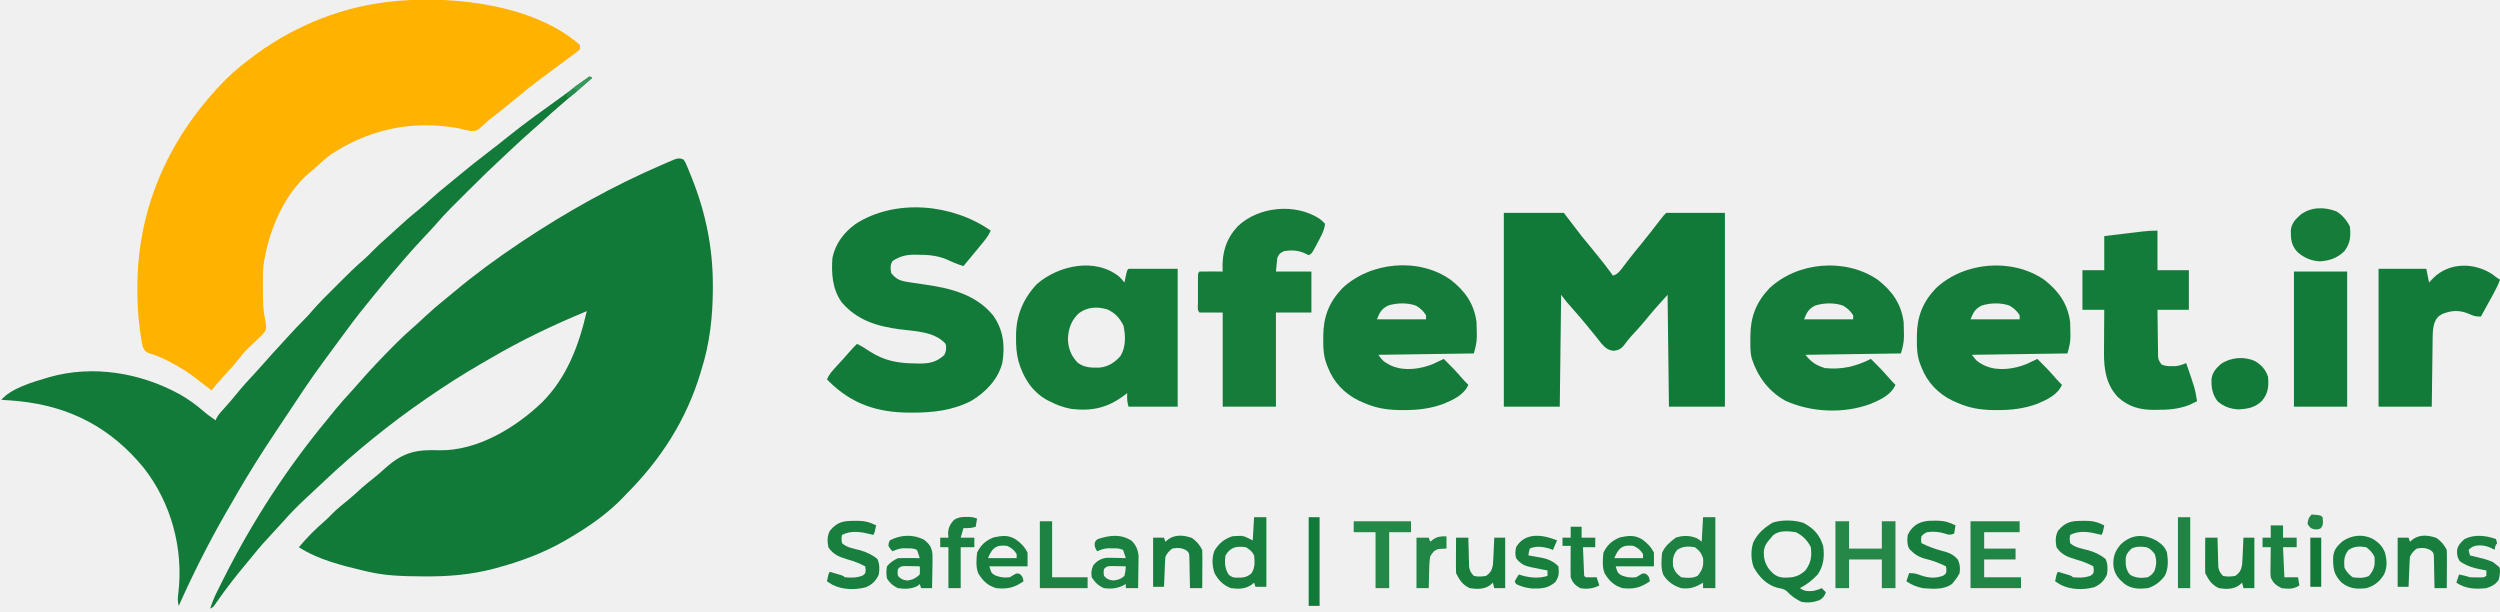
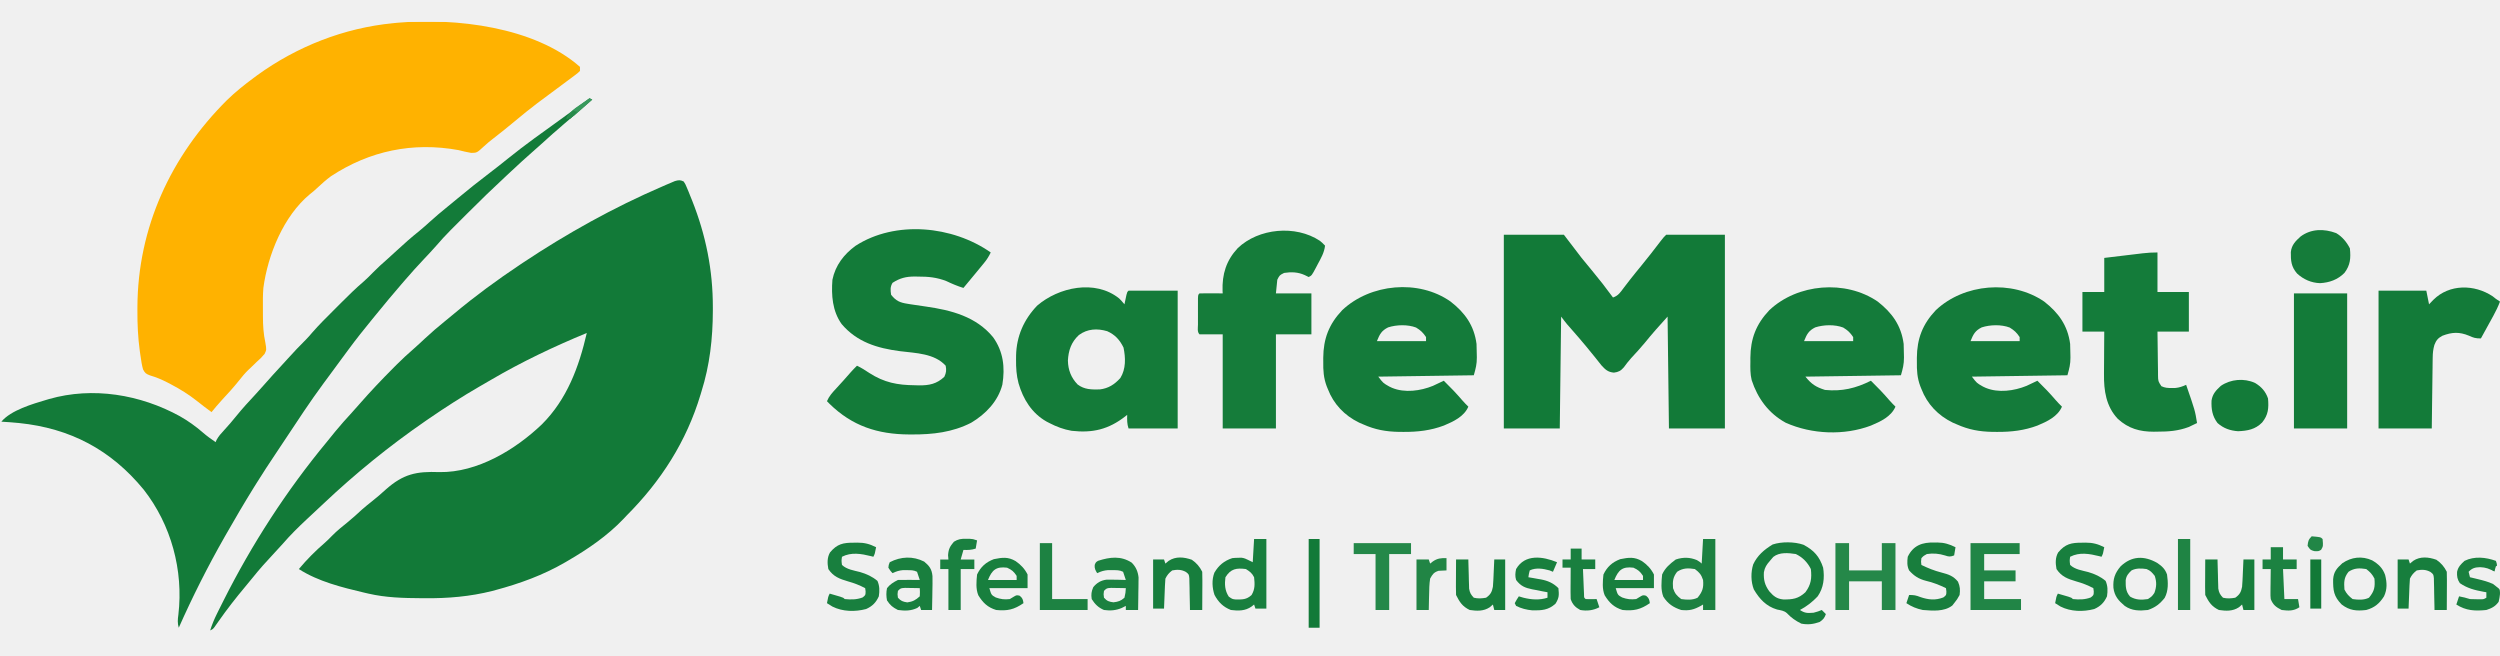
- <svg xmlns="http://www.w3.org/2000/svg" version="1.1" width="1832" height="448" viewBox="0 0 1832 448" preserveAspectRatio="xMinYMid meet">
+ <svg xmlns="http://www.w3.org/2000/svg" version="1.1" width="1832" height="480" viewBox="0 -16 1832 480" preserveAspectRatio="xMinYMid meet">
  <defs>
    <mask id="safemeet-letter-holes" maskUnits="userSpaceOnUse" maskContentUnits="userSpaceOnUse">
      <rect width="1832" height="448" fill="white" />
      <path d="M0 0 C5.732 2.568 9.181 6.335 11.941 11.988 C13.488 19.438 13.783 27.64 9.629 34.301 C5.391 38.999 0.945 41.897 -5.422 42.672 C-11.566 42.797 -16.671 42.84 -21.715 39.035 C-26.508 34.016 -28.649 28.448 -28.809 21.551 C-28.422 14.13 -26.361 7.973 -20.754 2.812 C-14.516 -1.782 -7.349 -2.167 0 0 Z" fill="black" transform="translate(811.3711,226.6992)" />
      <path d="M0 0 C4.991 2.449 8.495 5.991 11 11 C11.766 17.872 11.126 22.424 7 28 C1.811 32.81 -2.408 33.369 -9.277 33.27 C-14.005 32.802 -16.431 30.811 -19.469 27.305 C-22.763 22.784 -23.734 18.895 -23.418 13.324 C-22.776 9.755 -21.386 7.7 -19 5 C-18.196 4.051 -17.391 3.103 -16.562 2.125 C-11.986 -1.513 -5.485 -0.824 0 0 Z" fill="black" transform="translate(1316,390)" />
      <path d="M0 0 C2.824 2.19 4.415 3.83 6 7 C6.509 13.104 6.057 16.108 2 21 C-1.715 22.857 -5.956 22.585 -10 22 C-12.824 19.81 -14.415 18.17 -16 15 C-16.35 9.658 -16.456 6.352 -13 2 C-8.774 -0.817 -4.964 -0.8 0 0 Z" fill="black" transform="translate(1734,401)" />
      <path d="M0 0 C3.346 2.527 4.68 4.039 6 8 C6.538 13.698 5.601 16.551 2 21 C-1.717 22.859 -5.953 22.579 -10 22 C-13.346 19.473 -14.68 17.961 -16 14 C-16.371 8.996 -16.099 6.017 -13 2 C-8.77 -0.82 -4.968 -0.792 0 0 Z" fill="black" transform="translate(1242,401)" />
      <path d="M0 0 C3.011 1.275 3.81 2.317 6 5 C7.476 9.538 7.377 12.964 5.75 17.438 C4 20 4 20 1 22 C-3.855 22.708 -7.802 22.709 -12.062 20.188 C-15.321 16.509 -15.331 12.926 -15.293 8.227 C-14.859 4.932 -13.375 3.235 -11 1 C-7.498 -0.751 -3.822 -0.545 0 0 Z" fill="black" transform="translate(1573,401)" />
      <path d="M0 0 C2.87 1.794 4.491 2.983 6 6 C6.531 10.92 6.751 14.773 4.125 19.062 C0.369 22.487 -2.657 22.332 -7.582 22.289 C-10 22 -10 22 -12.562 20.188 C-15.472 15.76 -15.677 11.143 -15 6 C-11.102 -0.236 -6.99 -0.905 0 0 Z" fill="black" transform="translate(913,401)" />
      <path d="M0 0 C3.337 2.037 5.121 3.696 7.312 6.984 C7.312 7.974 7.312 8.964 7.312 9.984 C-4.567 9.984 -16.448 9.984 -28.688 9.984 C-26.683 4.973 -25.337 2.304 -20.508 -0.102 C-14.306 -2.111 -6.153 -2.325 0 0 Z" fill="black" transform="translate(1472.688,224.0156)" />
      <path d="M0 0 C3.337 2.037 5.121 3.696 7.312 6.984 C7.312 7.974 7.312 8.964 7.312 9.984 C-4.567 9.984 -16.448 9.984 -28.688 9.984 C-26.683 4.973 -25.337 2.304 -20.508 -0.102 C-14.306 -2.111 -6.153 -2.325 0 0 Z" fill="black" transform="translate(1350.688,224.0156)" />
      <path d="M0 0 C3.337 2.037 5.121 3.696 7.312 6.984 C7.312 7.974 7.312 8.964 7.312 9.984 C-4.567 9.984 -16.448 9.984 -28.688 9.984 C-26.683 4.973 -25.337 2.304 -20.508 -0.102 C-14.306 -2.111 -6.153 -2.325 0 0 Z" fill="black" transform="translate(1037.688,224.0156)" />
      <path d="M0 0 C0 5.94 0 11.88 0 18 C-1.65 16.68 -3.3 15.36 -5 14 C-8.648 12.267 -12.395 11.322 -16.312 10.375 C-17.381 10.115 -18.45 9.854 -19.551 9.586 C-20.359 9.393 -21.167 9.199 -22 9 C-22.33 7.68 -22.66 6.36 -23 5 C-20.39 2.277 -18.27 1.736 -14.625 1.625 C-10.475 1.748 -7.57 2.803 -4 5 C-3.876 4.361 -3.752 3.721 -3.625 3.062 C-3.316 2.042 -3.316 2.042 -3 1 C-1 0 -1 0 0 0 Z" fill="black" transform="translate(1832,398)" />
      <path d="M0 0 C3.539 1.651 4.811 2.716 7 6 C7 6.99 7 7.98 7 9 C0.07 9 -6.86 9 -14 9 C-11.071 1.677 -8.035 -1.004 0 0 Z" fill="black" transform="translate(1197,400)" />
      <path d="M0 0 C3.539 1.651 4.811 2.716 7 6 C7 6.99 7 7.98 7 9 C0.07 9 -6.86 9 -14 9 C-11.071 1.677 -8.035 -1.004 0 0 Z" fill="black" transform="translate(738,400)" />
      <path d="M0 0 C1.276 0.023 2.552 0.046 3.867 0.07 C5.789 0.097 5.789 0.097 7.75 0.125 C9.231 0.16 9.231 0.16 10.742 0.195 C10.906 3.047 10.906 3.047 10.742 6.195 C7.728 8.923 5.649 10.068 1.617 10.633 C-1.626 10.139 -3.066 9.64 -5.258 7.195 C-5.633 4.633 -5.633 4.633 -5.258 2.195 C-3.258 0.195 -3.258 0.195 0 0 Z" fill="black" transform="translate(663.2578,414.8047)" />
      <path d="M0 0 C1.276 0.023 2.552 0.046 3.867 0.07 C5.789 0.097 5.789 0.097 7.75 0.125 C9.231 0.16 9.231 0.16 10.742 0.195 C10.555 3.508 10.555 3.508 9.742 7.195 C7.034 9.594 5.257 10.132 1.68 10.57 C-1.63 10.148 -3.032 9.678 -5.258 7.195 C-5.633 4.633 -5.633 4.633 -5.258 2.195 C-3.258 0.195 -3.258 0.195 0 0 Z" fill="black" transform="translate(814.2578,414.8047)" />
    </mask>
  </defs>
  <g mask="url(#safemeet-letter-holes)">
    <path d="M0 0 C1.261 1.936 1.261 1.936 2.332 4.504 C2.735 5.461 3.138 6.418 3.553 7.404 C3.968 8.446 4.384 9.489 4.812 10.562 C5.248 11.631 5.683 12.699 6.131 13.799 C16.248 39.26 21.437 64.964 21.375 92.312 C21.375 93.134 21.375 93.955 21.375 94.801 C21.333 114.939 19.108 134.731 13 154 C12.802 154.661 12.604 155.323 12.4 156.004 C2.083 190.478 -16.691 219.691 -42 245 C-42.686 245.732 -43.372 246.464 -44.078 247.219 C-55.915 259.652 -70.208 269.414 -85 278 C-85.648 278.381 -86.297 278.762 -86.965 279.155 C-102.824 288.368 -120.067 294.644 -137.75 299.375 C-138.586 299.601 -139.422 299.828 -140.284 300.061 C-156.519 304.156 -172.745 305.533 -189.438 305.375 C-190.333 305.37 -191.229 305.365 -192.151 305.36 C-205.287 305.274 -218.152 304.984 -231 302 C-232.005 301.769 -233.009 301.538 -234.044 301.3 C-250.221 297.467 -267.869 293.138 -282 284 C-276.125 276.979 -269.895 270.712 -262.957 264.742 C-261.115 263.102 -259.4 261.399 -257.688 259.625 C-253.993 255.863 -249.932 252.626 -245.828 249.324 C-242.365 246.478 -239.063 243.482 -235.777 240.434 C-233.33 238.29 -230.836 236.268 -228.285 234.25 C-224.849 231.531 -221.566 228.723 -218.344 225.754 C-205.409 214.301 -195.925 212.311 -178.935 212.952 C-151.173 213.409 -123.196 196.432 -103.879 177.934 C-85.497 159.638 -76.682 135.765 -71 111 C-95.175 120.987 -118.687 132.164 -141.26 145.396 C-144.024 147.014 -146.798 148.613 -149.574 150.211 C-162.399 157.637 -174.79 165.604 -187 174 C-188.135 174.779 -188.135 174.779 -189.292 175.574 C-215.727 193.802 -240.691 214.094 -264.026 236.14 C-266.097 238.092 -268.177 240.035 -270.258 241.977 C-270.966 242.638 -271.675 243.3 -272.405 243.981 C-273.755 245.242 -275.107 246.503 -276.458 247.763 C-282.548 253.462 -288.418 259.254 -293.859 265.578 C-296.084 268.096 -298.369 270.546 -300.669 272.995 C-305.843 278.508 -310.849 284.076 -315.574 289.984 C-317.428 292.289 -319.304 294.564 -321.207 296.828 C-328.144 305.104 -334.717 313.526 -340.913 322.375 C-341.675 323.458 -341.675 323.458 -342.453 324.562 C-342.898 325.203 -343.343 325.844 -343.802 326.504 C-345 328 -345 328 -347 329 C-345.653 324.678 -343.991 320.714 -341.98 316.66 C-341.539 315.768 -341.539 315.768 -341.088 314.858 C-340.127 312.923 -339.158 310.992 -338.188 309.062 C-337.853 308.396 -337.519 307.73 -337.175 307.044 C-316.372 265.653 -290.99 226.423 -261.433 190.737 C-259.371 188.238 -257.346 185.71 -255.312 183.188 C-251.471 178.494 -247.433 174.007 -243.328 169.543 C-241.393 167.429 -239.498 165.293 -237.625 163.125 C-229.645 153.984 -221.315 145.219 -212.75 136.625 C-212.006 135.876 -211.262 135.127 -210.495 134.356 C-206.411 130.284 -202.236 126.386 -197.867 122.622 C-195.073 120.194 -192.387 117.656 -189.688 115.125 C-184.945 110.718 -180.1 106.509 -175.047 102.457 C-172.745 100.601 -170.468 98.725 -168.203 96.824 C-152.82 83.945 -136.68 72.142 -120 61 C-118.87 60.245 -118.87 60.245 -117.717 59.474 C-85.483 38.022 -51.318 19.025 -15.75 3.688 C-14.08 2.957 -14.08 2.957 -12.375 2.212 C-10.821 1.556 -10.821 1.556 -9.234 0.887 C-8.319 0.497 -7.403 0.107 -6.46 -0.294 C-3.733 -1.077 -2.543 -1.258 0 0 Z " fill="#127A38" transform="translate(501,117)" />
    <path d="M0 0 C0 0.99 0 1.98 0 3 C-1.674 4.619 -1.674 4.619 -4.031 6.371 C-4.897 7.022 -5.762 7.672 -6.653 8.342 C-8.062 9.379 -8.062 9.379 -9.5 10.438 C-10.457 11.155 -11.415 11.872 -12.401 12.611 C-15.261 14.75 -18.129 16.877 -21 19 C-23.752 21.038 -26.503 23.079 -29.25 25.125 C-29.885 25.598 -30.521 26.071 -31.175 26.558 C-36.849 30.817 -42.314 35.31 -47.769 39.844 C-52.862 44.077 -57.996 48.249 -63.25 52.28 C-65.752 54.202 -68.148 56.139 -70.445 58.305 C-75.514 62.974 -75.514 62.974 -79.688 63.047 C-82.846 62.526 -85.896 61.783 -89 61 C-122.462 54.912 -154.086 61.49 -182.473 80.145 C-186.078 82.791 -189.358 85.727 -192.613 88.789 C-195 91 -195 91 -197.902 93.297 C-217.241 109.316 -228.755 137.77 -232 162 C-232.399 166.834 -232.394 171.669 -232.336 176.517 C-232.312 178.631 -232.316 180.745 -232.322 182.859 C-232.302 189.432 -231.965 195.555 -230.555 202.016 C-229.655 207.267 -229.655 207.267 -231.097 210.332 C-232.861 212.495 -234.715 214.285 -236.812 216.125 C-238.223 217.484 -239.63 218.846 -241.035 220.211 C-241.722 220.858 -242.41 221.505 -243.118 222.171 C-245.569 224.553 -247.639 227.061 -249.75 229.75 C-253.756 234.78 -258.037 239.477 -262.422 244.176 C-265.046 247.05 -267.531 249.993 -270 253 C-271.083 252.188 -272.167 251.375 -273.25 250.562 C-274.362 249.737 -274.362 249.737 -275.496 248.895 C-277.197 247.607 -278.877 246.291 -280.535 244.949 C-286.601 240.146 -292.787 236.287 -299.625 232.688 C-300.447 232.255 -301.268 231.822 -302.115 231.375 C-306.354 229.196 -310.411 227.464 -315 226.125 C-317.92 225.02 -318.757 224.478 -320.188 221.664 C-321.085 218.447 -321.534 215.308 -322 212 C-322.173 210.831 -322.346 209.662 -322.524 208.458 C-323.902 198.415 -324.363 188.569 -324.312 178.438 C-324.31 177.655 -324.308 176.872 -324.306 176.065 C-324.05 117.74 -299.852 65.42 -258.77 24.464 C-252.578 18.429 -245.957 13.12 -239 8 C-238.152 7.368 -237.304 6.737 -236.43 6.086 C-207.206 -15.036 -172.88 -28.504 -137 -32 C-135.347 -32.168 -135.347 -32.168 -133.66 -32.34 C-91.279 -36.019 -33.295 -29.396 0 0 Z " fill="#FFB200" transform="translate(425,33)" />
    <path d="M0 0 C0.66 0.33 1.32 0.66 2 1 C-0.208 2.917 -2.416 4.834 -4.625 6.75 C-5.301 7.337 -5.978 7.924 -6.675 8.529 C-10.605 11.935 -14.547 15.326 -18.505 18.699 C-24.286 23.629 -29.963 28.642 -35.562 33.777 C-37.643 35.674 -39.746 37.534 -41.875 39.375 C-47.052 43.881 -52.068 48.56 -57.095 53.231 C-58.329 54.377 -59.563 55.522 -60.798 56.666 C-70.554 65.712 -80.101 74.942 -89.494 84.364 C-91.59 86.465 -93.69 88.56 -95.791 90.654 C-97.154 92.018 -98.517 93.382 -99.879 94.746 C-100.493 95.358 -101.106 95.969 -101.738 96.599 C-105.439 100.32 -108.954 104.158 -112.377 108.136 C-115.164 111.338 -118.089 114.411 -121 117.5 C-125.767 122.586 -130.473 127.699 -135 133 C-135.922 134.068 -136.843 135.136 -137.766 136.203 C-143.956 143.381 -150.031 150.637 -156 158 C-157.042 159.273 -158.085 160.545 -159.129 161.816 C-165.159 169.179 -171.085 176.587 -176.72 184.259 C-178.211 186.287 -179.709 188.31 -181.207 190.332 C-184.233 194.421 -187.244 198.519 -190.252 202.621 C-191.833 204.773 -193.423 206.918 -195.016 209.062 C-204.83 222.372 -213.891 236.194 -223.013 249.982 C-225.216 253.312 -227.424 256.638 -229.646 259.956 C-234.621 267.385 -239.519 274.849 -244.25 282.438 C-244.881 283.448 -245.511 284.459 -246.161 285.5 C-253.005 296.533 -259.559 307.728 -266 319 C-266.446 319.78 -266.893 320.559 -267.353 321.363 C-279.699 343.008 -290.893 365.227 -301 388 C-302.016 384.559 -301.787 381.951 -301.28 378.4 C-297.492 345.904 -306.54 312.541 -326.723 286.77 C-350.754 257.545 -380.492 241.868 -418 238 C-422.328 237.581 -426.658 237.238 -431 237 C-424.05 228.618 -407.98 223.958 -398 221 C-397.015 220.706 -397.015 220.706 -396.01 220.406 C-363.962 211.24 -329.166 217.109 -300.312 232.938 C-294.136 236.445 -288.644 240.348 -283.281 245.016 C-280.331 247.582 -277.217 249.784 -274 252 C-273.754 251.434 -273.508 250.868 -273.254 250.285 C-271.785 247.608 -270.022 245.67 -267.938 243.438 C-264.727 239.941 -261.655 236.392 -258.688 232.688 C-254.276 227.233 -249.56 222.117 -244.777 216.992 C-242.619 214.678 -240.508 212.331 -238.438 209.938 C-234.214 205.06 -229.827 200.332 -225.457 195.586 C-223.998 193.998 -222.545 192.404 -221.094 190.809 C-216.725 186.01 -212.333 181.269 -207.695 176.727 C-206.088 175.089 -204.615 173.399 -203.137 171.645 C-198.153 165.917 -192.751 160.602 -187.376 155.245 C-185.566 153.441 -183.762 151.632 -181.959 149.822 C-176.649 144.509 -171.339 139.272 -165.617 134.399 C-163.288 132.384 -161.147 130.205 -159 128 C-155.531 124.494 -151.997 121.172 -148.25 117.969 C-145.911 115.922 -143.639 113.815 -141.368 111.694 C-135.94 106.625 -130.406 101.798 -124.613 97.145 C-122.002 95.001 -119.496 92.776 -117 90.5 C-112.83 86.708 -108.542 83.11 -104.16 79.566 C-101.798 77.656 -99.456 75.722 -97.121 73.777 C-89.284 67.26 -81.359 60.904 -73.231 54.753 C-68.63 51.266 -64.109 47.698 -59.625 44.062 C-47.306 34.117 -34.372 24.963 -21.529 15.712 C-14.32 10.519 -7.155 5.266 0 0 Z " fill="#137B39" transform="translate(432,56)" />
    <path d="M0 0 C14.52 0 29.04 0 44 0 C50.435 8.415 50.435 8.415 57 17 C59.398 19.96 61.797 22.901 64.25 25.812 C69.728 32.386 74.962 39.083 80 46 C83.951 44.683 85.463 42.146 87.875 38.938 C88.859 37.655 89.845 36.374 90.832 35.094 C91.348 34.422 91.865 33.751 92.397 33.059 C95.061 29.638 97.814 26.291 100.562 22.938 C105.521 16.872 110.342 10.719 115.074 4.477 C117 2 117 2 119 0 C133.19 0 147.38 0 162 0 C162 46.86 162 93.72 162 142 C148.47 142 134.94 142 121 142 C120.67 114.94 120.34 87.88 120 60 C114.204 66.376 108.674 72.568 103.293 79.234 C100.084 83.104 96.701 86.797 93.273 90.473 C91.327 92.637 89.648 94.84 87.938 97.188 C85.728 99.732 84.048 100.634 80.688 101.062 C76.32 100.697 74.406 98.862 71.5 95.688 C69.976 93.811 68.476 91.915 67 90 C65.587 88.268 64.17 86.539 62.75 84.812 C62.02 83.91 61.291 83.008 60.539 82.078 C56.918 77.689 53.178 73.406 49.429 69.126 C48.898 68.519 48.367 67.911 47.82 67.285 C47.349 66.748 46.877 66.21 46.391 65.656 C44.856 63.829 43.432 61.91 42 60 C41.67 87.06 41.34 114.12 41 142 C27.47 142 13.94 142 0 142 C0 95.14 0 48.28 0 0 Z " fill="#127A38" transform="translate(1102,156)" />
    <path d="M0 0 C-1.336 2.88 -2.85 5.23 -4.863 7.68 C-5.421 8.362 -5.978 9.044 -6.553 9.746 C-7.424 10.8 -7.424 10.8 -8.312 11.875 C-8.882 12.57 -9.451 13.265 -10.037 13.98 C-13.337 18.004 -16.664 22.006 -20 26 C-24.346 24.663 -28.371 22.961 -32.461 21 C-39.369 18.279 -45.713 17.66 -53.062 17.688 C-54.351 17.663 -54.351 17.663 -55.666 17.639 C-62.044 17.634 -66.515 18.752 -71.938 22.25 C-73.769 25.266 -73.473 27.574 -73 31 C-69.379 35.557 -66.555 36.75 -60.875 37.625 C-60.184 37.739 -59.493 37.853 -58.781 37.971 C-54.947 38.596 -51.1 39.127 -47.254 39.672 C-28.787 42.333 -10.682 47.016 1.723 62.094 C9.246 72.593 10.601 84.207 8.531 96.867 C5.331 109.098 -3.675 118.463 -14.375 124.812 C-28.097 131.819 -42.443 133.423 -57.625 133.375 C-58.687 133.373 -58.687 133.373 -59.77 133.371 C-82.817 133.265 -101.575 127.202 -118.27 110.766 C-118.841 110.183 -119.412 109.6 -120 109 C-118.419 105.261 -116.068 102.704 -113.312 99.75 C-109.632 95.772 -106.012 91.76 -102.473 87.656 C-101.037 86.041 -99.544 84.512 -98 83 C-94.752 84.526 -91.857 86.384 -88.875 88.375 C-77.996 95.347 -68.384 97.19 -55.625 97.312 C-54.622 97.342 -53.619 97.371 -52.586 97.4 C-45.142 97.464 -39.625 96.398 -34 91.125 C-32.57 88.086 -32.39 86.32 -33 83 C-41.253 73.901 -54.941 73.814 -66.415 72.349 C-83.095 70.191 -98.044 65.699 -109.273 52.434 C-116.071 42.852 -116.854 31.404 -116 20 C-113.858 9.509 -107.61 1.372 -99.062 -4.875 C-69.746 -23.784 -27.817 -19.547 0 0 Z " fill="#137B39" transform="translate(726,169)" />
    <path d="M0 0 C1.672 1.648 1.672 1.648 3.922 4.336 C4.055 3.698 4.187 3.06 4.324 2.402 C4.501 1.576 4.677 0.75 4.859 -0.102 C5.033 -0.925 5.207 -1.749 5.387 -2.598 C5.922 -4.664 5.922 -4.664 6.922 -5.664 C18.802 -5.664 30.682 -5.664 42.922 -5.664 C42.922 27.666 42.922 60.996 42.922 95.336 C31.042 95.336 19.162 95.336 6.922 95.336 C5.764 91.863 5.853 88.975 5.922 85.336 C5.437 85.723 4.952 86.109 4.453 86.508 C-7.741 95.982 -19.369 98.786 -34.816 97.023 C-40.663 96.005 -45.822 94.064 -51.078 91.336 C-51.757 90.988 -52.437 90.64 -53.137 90.281 C-63.941 84.174 -70.295 73.92 -73.688 62.23 C-75.226 56.404 -75.579 50.904 -75.516 44.898 C-75.508 43.891 -75.5 42.884 -75.493 41.847 C-75.18 27.747 -69.844 15.566 -60.078 5.336 C-44.28 -8.244 -17.568 -14.067 0 0 Z " fill="#147B39" transform="translate(820.0781,202.6641)" />
    <path d="M0 0 C10.617 8.234 17.209 17.56 19 31 C19.116 33.659 19.185 36.28 19.188 38.938 C19.2 39.615 19.212 40.292 19.225 40.99 C19.239 45.931 18.423 49.02 17 54 C-17.65 54.495 -17.65 54.495 -53 55 C-49.436 59.691 -49.436 59.691 -44.938 62.25 C-43.93 62.722 -43.93 62.722 -42.902 63.203 C-33.634 67.086 -22.063 65.464 -12.934 61.754 C-10.263 60.55 -7.622 59.306 -5 58 C-0.308 62.583 4.197 67.249 8.457 72.238 C9.911 73.898 11.421 75.459 13 77 C9.844 84.3 2.136 87.865 -4.884 90.824 C-14.484 94.447 -24.111 95.557 -34.312 95.5 C-35.489 95.495 -36.665 95.49 -37.877 95.485 C-47.433 95.294 -55.254 93.898 -64 90 C-65.008 89.566 -66.016 89.131 -67.055 88.684 C-77.764 83.477 -85.756 75.13 -90 64 C-90.258 63.365 -90.516 62.729 -90.782 62.075 C-93.08 55.974 -93.424 50.478 -93.312 44 C-93.316 43.067 -93.319 42.133 -93.322 41.172 C-93.215 27.194 -89.136 16.549 -79.457 6.324 C-58.872 -13.148 -23.486 -16.576 0 0 Z " fill="#147B3A" transform="translate(1063,205)" />
    <path d="M0 0 C10.597 8.297 17.205 17.527 19 31 C19.116 33.659 19.185 36.28 19.188 38.938 C19.2 39.615 19.212 40.292 19.225 40.99 C19.239 45.931 18.423 49.02 17 54 C-17.65 54.495 -17.65 54.495 -53 55 C-49.436 59.691 -49.436 59.691 -44.938 62.25 C-43.93 62.722 -43.93 62.722 -42.902 63.203 C-33.634 67.086 -22.063 65.464 -12.934 61.754 C-10.263 60.55 -7.622 59.306 -5 58 C-0.308 62.583 4.197 67.249 8.457 72.238 C9.911 73.898 11.421 75.459 13 77 C9.844 84.3 2.136 87.865 -4.884 90.824 C-14.484 94.447 -24.111 95.557 -34.312 95.5 C-35.489 95.495 -36.665 95.49 -37.877 95.485 C-47.433 95.294 -55.254 93.898 -64 90 C-65.008 89.566 -66.016 89.131 -67.055 88.684 C-77.764 83.477 -85.756 75.13 -90 64 C-90.258 63.365 -90.516 62.729 -90.782 62.075 C-93.08 55.974 -93.424 50.478 -93.312 44 C-93.316 43.067 -93.319 42.133 -93.322 41.172 C-93.215 27.194 -89.136 16.549 -79.457 6.324 C-58.835 -13.183 -23.662 -16.217 0 0 Z " fill="#147B3A" transform="translate(1498,205)" />
    <path d="M0 0 C10.597 8.297 17.205 17.527 19 31 C19.116 33.659 19.185 36.28 19.188 38.938 C19.2 39.615 19.212 40.292 19.225 40.99 C19.239 45.931 18.423 49.02 17 54 C-17.65 54.495 -17.65 54.495 -53 55 C-48.582 60.523 -45.208 62.671 -38.625 64.75 C-26.116 65.941 -16.206 63.582 -5 58 C-0.308 62.583 4.197 67.249 8.457 72.238 C9.911 73.898 11.421 75.459 13 77 C9.817 84.364 2.008 87.923 -5.066 90.898 C-24.691 98.267 -48.242 97.303 -67.375 88.812 C-79.945 81.954 -88.018 70.905 -92.378 57.542 C-93.478 53.044 -93.392 48.606 -93.312 44 C-93.316 43.067 -93.319 42.133 -93.322 41.172 C-93.215 27.194 -89.136 16.549 -79.457 6.324 C-58.835 -13.183 -23.662 -16.217 0 0 Z " fill="#147B3A" transform="translate(1376,205)" />
    <path d="M0 0 C1.691 1.367 1.691 1.367 3.816 3.555 C3.229 8.704 0.797 12.816 -1.621 17.305 C-2.233 18.475 -2.233 18.475 -2.857 19.668 C-5.927 25.426 -5.927 25.426 -8.184 26.555 C-9.153 26.08 -10.122 25.606 -11.121 25.117 C-16.017 22.91 -20.914 22.725 -26.184 23.555 C-29.517 25.221 -29.517 25.221 -31.184 28.555 C-31.679 33.505 -31.679 33.505 -32.184 38.555 C-23.604 38.555 -15.024 38.555 -6.184 38.555 C-6.184 48.455 -6.184 58.355 -6.184 68.555 C-14.764 68.555 -23.344 68.555 -32.184 68.555 C-32.184 91.325 -32.184 114.095 -32.184 137.555 C-45.054 137.555 -57.924 137.555 -71.184 137.555 C-71.184 114.785 -71.184 92.015 -71.184 68.555 C-76.794 68.555 -82.404 68.555 -88.184 68.555 C-90.014 66.724 -89.314 63.823 -89.316 61.367 C-89.318 60.112 -89.319 58.856 -89.32 57.562 C-89.318 56.905 -89.316 56.248 -89.314 55.571 C-89.309 53.563 -89.314 51.555 -89.32 49.547 C-89.319 48.291 -89.318 47.036 -89.316 45.742 C-89.315 44 -89.315 44 -89.313 42.223 C-89.184 39.555 -89.184 39.555 -88.184 38.555 C-85.321 38.481 -82.483 38.462 -79.621 38.492 C-78.815 38.497 -78.008 38.501 -77.178 38.506 C-75.18 38.518 -73.182 38.536 -71.184 38.555 C-71.236 37.681 -71.236 37.681 -71.289 36.789 C-71.696 24.455 -68.607 14.466 -60.18 5.398 C-44.928 -9.225 -17.81 -11.788 0 0 Z " fill="#157C3A" transform="translate(967.1836,160.4453)" />
    <path d="M0 0 C0 9.57 0 19.14 0 29 C7.59 29 15.18 29 23 29 C23 38.57 23 48.14 23 58 C15.41 58 7.82 58 0 58 C0.051 63.358 0.114 68.713 0.208 74.071 C0.236 75.893 0.257 77.716 0.271 79.538 C0.292 82.158 0.339 84.776 0.391 87.395 C0.392 88.21 0.393 89.026 0.394 89.866 C0.472 94.372 0.472 94.372 2.874 98.015 C5.539 99.25 7.506 99.365 10.438 99.312 C11.364 99.309 12.291 99.305 13.246 99.301 C16.143 98.984 18.359 98.203 21 97 C27.519 115.82 27.519 115.82 29 125 C27.693 125.636 26.379 126.258 25.062 126.875 C24.332 127.223 23.601 127.571 22.848 127.93 C15.328 130.756 8.046 131.34 0.062 131.312 C-0.862 131.329 -1.787 131.345 -2.74 131.361 C-13.06 131.369 -21.316 129.005 -29 122 C-37.698 112.819 -39.344 101.242 -39.195 89.055 C-39.192 88.159 -39.19 87.263 -39.187 86.34 C-39.176 83.518 -39.151 80.697 -39.125 77.875 C-39.115 75.945 -39.106 74.016 -39.098 72.086 C-39.076 67.39 -39.041 62.695 -39 58 C-44.28 58 -49.56 58 -55 58 C-55 48.43 -55 38.86 -55 29 C-49.72 29 -44.44 29 -39 29 C-39 20.75 -39 12.5 -39 4 C-34.25 3.428 -29.499 2.857 -24.748 2.291 C-23.133 2.098 -21.518 1.904 -19.904 1.709 C-17.578 1.428 -15.252 1.151 -12.926 0.875 C-12.208 0.788 -11.49 0.7 -10.75 0.61 C-7.112 0.182 -3.68 0 0 0 Z " fill="#147C3A" transform="translate(1581,169)" />
    <path d="M0 0 C0.784 0.619 1.567 1.238 2.375 1.875 C3.365 2.535 4.355 3.195 5.375 3.875 C4.009 7.472 2.408 10.805 0.555 14.176 C-0.248 15.64 -0.248 15.64 -1.066 17.135 C-1.622 18.142 -2.178 19.15 -2.75 20.188 C-3.313 21.214 -3.877 22.241 -4.457 23.299 C-5.844 25.826 -7.233 28.351 -8.625 30.875 C-12.532 30.875 -13.958 30.442 -17.375 28.875 C-24.419 25.973 -29.745 26.197 -36.863 28.926 C-40.064 30.65 -41.359 32.194 -42.692 35.61 C-43.621 38.861 -43.9 41.511 -43.944 44.88 C-43.964 46.041 -43.984 47.202 -44.004 48.398 C-44.016 49.636 -44.027 50.873 -44.039 52.148 C-44.058 53.427 -44.078 54.706 -44.098 56.024 C-44.147 59.407 -44.189 62.79 -44.226 66.174 C-44.266 69.633 -44.317 73.092 -44.367 76.551 C-44.465 83.325 -44.544 90.1 -44.625 96.875 C-57.495 96.875 -70.365 96.875 -83.625 96.875 C-83.625 63.545 -83.625 30.215 -83.625 -4.125 C-72.075 -4.125 -60.525 -4.125 -48.625 -4.125 C-47.965 -0.825 -47.305 2.475 -46.625 5.875 C-45.573 4.782 -44.521 3.689 -43.438 2.562 C-31.788 -8.994 -13.555 -8.969 0 0 Z " fill="#137B39" transform="translate(1826.625,201.125)" />
    <path d="M0 0 C12.87 0 25.74 0 39 0 C39 32.67 39 65.34 39 99 C26.13 99 13.26 99 0 99 C0 66.33 0 33.66 0 0 Z " fill="#137B39" transform="translate(1681,199)" />
    <path d="M0 0 C7.633 4.025 11.736 8.535 14.438 16.812 C15.569 24.372 14.835 31.43 10.438 37.812 C6.636 41.884 2.364 45.195 -2.562 47.812 C1.168 50.3 3.014 50.112 7.438 49.812 C10.759 48.901 10.759 48.901 13.438 47.812 C14.428 48.803 15.418 49.792 16.438 50.812 C15.439 53.708 14.477 54.785 11.938 56.562 C7.265 58.231 3.338 58.74 -1.562 57.812 C-5.55 55.862 -9.063 53.431 -12.086 50.168 C-14.214 48.214 -16.626 48.077 -19.375 47.461 C-27.313 45.108 -32.332 39.658 -36.375 32.688 C-38.571 26.995 -38.611 20.24 -36.836 14.438 C-33.735 7.781 -28.774 3.593 -22.562 -0.188 C-16.006 -2.373 -6.586 -2.268 0 0 Z " fill="#177E3D" transform="translate(1321.562,383.1875)" />
    <path d="M0 0 C2.97 0 5.94 0 9 0 C9 17.16 9 34.32 9 52 C6.03 52 3.06 52 0 52 C0 50.68 0 49.36 0 48 C-0.485 48.289 -0.969 48.578 -1.469 48.875 C-6.65 51.745 -10.083 52.657 -16 52 C-21.79 50.136 -25.791 47.434 -29.113 42.27 C-31.101 37.181 -30.499 31.353 -30 26 C-27.747 21.061 -24.285 18.191 -20 15 C-14.653 13.218 -9.713 13.296 -4.5 15.438 C-2 17 -2 17 -1 18 C-0.67 12.06 -0.34 6.12 0 0 Z " fill="#1C8141" transform="translate(1248,379)" />
    <path d="M0 0 C2.97 0 5.94 0 9 0 C9 16.83 9 33.66 9 51 C6.36 51 3.72 51 1 51 C0.67 50.01 0.34 49.02 0 48 C-0.598 48.474 -1.196 48.949 -1.812 49.438 C-6.423 52.731 -11.544 52.711 -17 52 C-22.649 49.767 -26.095 46.345 -29 41 C-30.752 35.743 -31.105 29.877 -29.094 24.641 C-25.934 19.254 -21.984 15.995 -16 14 C-13.949 13.797 -13.949 13.797 -11.688 13.75 C-10.58 13.711 -10.58 13.711 -9.449 13.672 C-7 14 -7 14 -1 17 C-0.67 11.39 -0.34 5.78 0 0 Z " fill="#187F3E" transform="translate(919,379)" />
    <path d="M0 0 C4.384 2.513 7.828 6.692 10.078 11.191 C10.804 18.363 10.461 23.387 6.078 29.191 C1.119 34.151 -4.873 36.3 -11.797 36.691 C-18.217 36.474 -23.891 33.972 -28.625 29.629 C-32.955 24.652 -33.274 20.252 -33.199 13.914 C-32.669 8.709 -29.712 5.774 -25.984 2.441 C-18.255 -3.237 -8.869 -3.302 0 0 Z " fill="#157C3A" transform="translate(1711.922,154.8086)" />
    <path d="M0 0 C4.574 2.717 7.8 6.275 9.5 11.375 C10.123 18.332 9.734 23.441 5.164 29 C0.168 34.069 -5.55 35.104 -12.5 35.375 C-18.32 34.931 -23.074 33.286 -27.5 29.375 C-31.348 24.304 -32.138 19.196 -31.887 12.926 C-31.142 8.013 -28.596 5.387 -25.062 2.125 C-17.864 -2.791 -8.017 -3.665 0 0 Z " fill="#137B39" transform="translate(1652.5,264.625)" />
    <path d="M0 0 C3.521 2.398 5.813 4.448 7.242 8.527 C8.055 14.329 8.352 20.282 5.555 25.59 C2.007 30.097 -1.345 32.681 -6.758 34.527 C-12.965 35.223 -18.501 35.195 -23.758 31.527 C-28.343 27.682 -31.271 24.374 -32.043 18.273 C-32.434 11.711 -30.992 7.539 -26.758 2.527 C-18.622 -5.202 -9.538 -5.363 0 0 Z " fill="#197F3E" transform="translate(1580.758,396.4727)" />
    <path d="M0 0 C4.522 2.631 7.731 5.648 9.504 10.703 C10.861 16.269 11.164 21.116 8.688 26.375 C5.375 31.612 1.75 34.685 -4.312 36.375 C-11.497 37.224 -16.506 36.788 -22.312 32.375 C-28.222 26.342 -28.662 22.1 -28.594 13.805 C-28.135 8.206 -25.849 5.793 -21.875 2.125 C-15.199 -2.434 -7.497 -3.408 0 0 Z " fill="#187F3E" transform="translate(1738.312,394.625)" />
    <path d="M0 0 C3.3 0 6.6 0 10 0 C10 6.6 10 13.2 10 20 C17.92 20 25.84 20 34 20 C34 13.4 34 6.8 34 0 C37.3 0 40.6 0 44 0 C44 16.17 44 32.34 44 49 C40.7 49 37.4 49 34 49 C34 42.07 34 35.14 34 28 C26.08 28 18.16 28 10 28 C10 34.93 10 41.86 10 49 C6.7 49 3.4 49 0 49 C0 32.83 0 16.66 0 0 Z " fill="#258849" transform="translate(1345,382)" />
    <path d="M0 0 C11.88 0 23.76 0 36 0 C36 2.64 36 5.28 36 8 C27.42 8 18.84 8 10 8 C10 11.96 10 15.92 10 20 C17.59 20 25.18 20 33 20 C33 22.64 33 25.28 33 28 C25.41 28 17.82 28 10 28 C10 32.29 10 36.58 10 41 C18.91 41 27.82 41 37 41 C37 43.64 37 46.28 37 49 C24.79 49 12.58 49 0 49 C0 32.83 0 16.66 0 0 Z " fill="#218546" transform="translate(1444,382)" />
    <path d="M0 0 C3.833 2.651 6.651 5.615 8.75 9.812 C8.75 13.113 8.75 16.413 8.75 19.812 C-0.49 19.812 -9.73 19.812 -19.25 19.812 C-17.793 24.812 -17.793 24.812 -14.562 26.625 C-10.8 27.974 -8.22 28.246 -4.25 27.812 C-3.363 27.276 -2.476 26.74 -1.562 26.188 C0.75 24.812 0.75 24.812 3 25.375 C5.093 27.094 5.398 28.172 5.75 30.812 C-1.099 35.531 -6.013 36.623 -14.25 35.812 C-20.468 33.918 -23.952 30.559 -27.328 25.055 C-29.292 20.279 -28.76 14.866 -28.25 9.812 C-25.578 4.171 -21.767 0.762 -15.938 -1.438 C-9.727 -2.701 -5.504 -3.247 0 0 Z " fill="#187F3E" transform="translate(1203.25,395.1875)" />
    <path d="M0 0 C3.833 2.651 6.651 5.615 8.75 9.812 C8.75 13.113 8.75 16.413 8.75 19.812 C-0.49 19.812 -9.73 19.812 -19.25 19.812 C-17.793 24.812 -17.793 24.812 -14.562 26.625 C-10.8 27.974 -8.22 28.246 -4.25 27.812 C-3.363 27.276 -2.476 26.74 -1.562 26.188 C0.75 24.812 0.75 24.812 3 25.375 C5.093 27.094 5.398 28.172 5.75 30.812 C-1.099 35.531 -6.013 36.623 -14.25 35.812 C-20.468 33.918 -23.952 30.559 -27.328 25.055 C-29.292 20.279 -28.76 14.866 -28.25 9.812 C-25.578 4.171 -21.767 0.762 -15.938 -1.438 C-9.727 -2.701 -5.504 -3.247 0 0 Z " fill="#187F3E" transform="translate(744.25,395.1875)" />
    <path d="M0 0 C3.072 3.116 4.53 6.511 4.997 10.839 C4.973 12.489 4.973 12.489 4.949 14.172 C4.935 15.97 4.935 15.97 4.92 17.805 C4.895 19.042 4.87 20.28 4.844 21.555 C4.823 23.446 4.823 23.446 4.803 25.375 C4.767 28.477 4.718 31.578 4.656 34.68 C1.686 34.68 -1.284 34.68 -4.344 34.68 C-4.344 33.69 -4.344 32.7 -4.344 31.68 C-5.313 32.175 -6.282 32.67 -7.281 33.18 C-11.639 35.036 -15.667 35.323 -20.344 34.68 C-24.467 32.939 -26.968 30.464 -29.344 26.68 C-29.851 23.201 -29.574 21.23 -28.219 17.992 C-25.577 14.734 -22.594 12.95 -18.356 12.441 C-16.219 12.386 -14.105 12.417 -11.969 12.492 C-11.233 12.506 -10.497 12.519 -9.738 12.533 C-7.94 12.568 -6.142 12.622 -4.344 12.68 C-4.946 10.659 -5.617 8.659 -6.344 6.68 C-9.026 5.339 -11.162 5.511 -14.156 5.492 C-15.713 5.471 -15.713 5.471 -17.301 5.449 C-20.381 5.683 -22.561 6.378 -25.344 7.68 C-26.664 5.505 -27.397 4.219 -27.145 1.648 C-26.344 -0.32 -26.344 -0.32 -24.664 -1.367 C-15.941 -4.161 -7.953 -5.156 0 0 Z " fill="#1B8140" transform="translate(829.3438,396.3203)" />
    <path d="M0 0 C3.887 3.238 5.557 5.521 6.07 10.572 C6.148 14.334 6.102 18.074 6.004 21.836 C5.986 23.144 5.968 24.453 5.949 25.801 C5.902 29.022 5.836 32.241 5.754 35.461 C3.114 35.461 0.474 35.461 -2.246 35.461 C-2.576 34.471 -2.906 33.481 -3.246 32.461 C-3.844 32.956 -4.442 33.451 -5.059 33.961 C-9.761 36.174 -14.133 36.151 -19.246 35.461 C-23.157 33.471 -24.823 32.096 -27.246 28.461 C-27.847 25.374 -27.884 22.544 -27.246 19.461 C-25.105 16.663 -22.389 15.033 -19.246 13.461 C-16.528 13.389 -13.837 13.368 -11.121 13.398 C-10.367 13.403 -9.613 13.407 -8.836 13.412 C-6.973 13.424 -5.109 13.442 -3.246 13.461 C-3.848 11.44 -4.519 9.44 -5.246 7.461 C-7.805 6.181 -9.701 6.293 -12.559 6.273 C-13.503 6.259 -14.448 6.245 -15.422 6.23 C-18.39 6.473 -20.555 7.221 -23.246 8.461 C-24.809 6.711 -24.809 6.711 -26.246 4.461 C-26.047 2.43 -26.047 2.43 -25.246 0.461 C-17.084 -3.771 -8.265 -4.177 0 0 Z " fill="#197F3E" transform="translate(677.2461,395.5391)" />
    <path d="M0 0 C0.782 -0.016 1.564 -0.032 2.369 -0.049 C7.721 -0.053 11.409 0.895 16.188 3.312 C15.312 8.062 15.312 8.062 14.188 10.312 C13.642 10.168 13.097 10.024 12.535 9.875 C5.317 8.098 -1.937 6.764 -8.812 10.312 C-9.23 13.186 -9.23 13.186 -8.812 16.312 C-5.221 19.656 -0.238 20.3 4.395 21.5 C9.181 22.893 13.367 24.777 17.188 28 C18.814 31.761 18.796 35.291 18.188 39.312 C16.113 43.895 13.393 46.598 8.852 48.613 C0.734 50.744 -8.265 50.586 -15.812 46.812 C-17.165 46.011 -18.508 45.19 -19.812 44.312 C-18.938 39.562 -18.938 39.562 -17.812 37.312 C-16.166 37.788 -14.52 38.268 -12.875 38.75 C-11.958 39.017 -11.042 39.284 -10.098 39.559 C-7.812 40.312 -7.812 40.312 -6.812 41.312 C-2.196 41.757 1.955 41.781 6.312 40.125 C8.462 38.431 8.462 38.431 8.5 35.625 C8.397 34.862 8.294 34.099 8.188 33.312 C4.085 31.131 0.16 29.616 -4.312 28.375 C-10.618 26.491 -15.06 24.942 -18.812 19.312 C-19.584 15.07 -19.761 11 -17.609 7.172 C-12.349 0.849 -7.967 -0.032 0 0 Z " fill="#187F3E" transform="translate(1525.812,381.6875)" />
    <path d="M0 0 C0.782 -0.016 1.564 -0.032 2.369 -0.049 C7.721 -0.053 11.409 0.895 16.188 3.312 C15.312 8.062 15.312 8.062 14.188 10.312 C13.642 10.168 13.097 10.024 12.535 9.875 C5.317 8.098 -1.937 6.764 -8.812 10.312 C-9.23 13.186 -9.23 13.186 -8.812 16.312 C-5.221 19.656 -0.238 20.3 4.395 21.5 C9.181 22.893 13.367 24.777 17.188 28 C18.814 31.761 18.796 35.291 18.188 39.312 C16.113 43.895 13.393 46.598 8.852 48.613 C0.734 50.744 -8.265 50.586 -15.812 46.812 C-17.165 46.011 -18.508 45.19 -19.812 44.312 C-18.938 39.562 -18.938 39.562 -17.812 37.312 C-16.166 37.788 -14.52 38.268 -12.875 38.75 C-11.958 39.017 -11.042 39.284 -10.098 39.559 C-7.812 40.312 -7.812 40.312 -6.812 41.312 C-2.196 41.757 1.955 41.781 6.312 40.125 C8.462 38.431 8.462 38.431 8.5 35.625 C8.397 34.862 8.294 34.099 8.188 33.312 C4.085 31.131 0.16 29.616 -4.312 28.375 C-10.618 26.491 -15.06 24.942 -18.812 19.312 C-19.584 15.07 -19.761 11 -17.609 7.172 C-12.349 0.849 -7.967 -0.032 0 0 Z " fill="#187F3E" transform="translate(625.8125,381.6875)" />
    <path d="M0 0 C0.721 -0.007 1.441 -0.014 2.184 -0.021 C7.299 0.039 10.921 1.166 15.5 3.438 C15.17 5.418 14.84 7.397 14.5 9.438 C11.787 10.481 10.66 10.495 7.875 9.5 C3.447 8.106 -0.894 7.731 -5.5 8.438 C-7.811 9.683 -7.811 9.683 -9.5 11.438 C-9.834 14.064 -9.834 14.064 -9.5 16.438 C-4.672 18.786 0.039 20.671 5.25 22 C10.317 23.323 13.944 24.506 17.312 28.688 C18.85 32.249 18.973 34.587 18.5 38.438 C16.688 41.688 16.688 41.688 14.5 44.438 C14.046 45.015 13.592 45.593 13.125 46.188 C7.088 50.832 -1.342 49.974 -8.5 49.438 C-13.059 48.453 -16.623 47.022 -20.5 44.438 C-19.51 41.468 -19.51 41.468 -18.5 38.438 C-14.916 38.438 -13.48 38.691 -10.312 39.938 C-4.476 41.957 0.737 42.509 6.562 40.25 C8.778 38.569 8.778 38.569 8.812 35.75 C8.709 34.987 8.606 34.224 8.5 33.438 C3.693 31.099 -0.906 29.268 -6.125 28.062 C-11.392 26.724 -14.9 24.502 -18.5 20.438 C-20.111 17.216 -19.956 13.93 -19.5 10.438 C-15.438 1.988 -8.722 -0.242 0 0 Z " fill="#187E3D" transform="translate(1417.5,381.5625)" />
    <path d="M0 0 C2.97 0 5.94 0 9 0 C9.015 0.706 9.029 1.412 9.044 2.14 C9.119 5.344 9.215 8.547 9.312 11.75 C9.335 12.861 9.358 13.972 9.381 15.117 C9.416 16.187 9.452 17.257 9.488 18.359 C9.514 19.344 9.541 20.328 9.568 21.343 C10.061 24.377 10.894 25.789 13 28 C16.048 28.763 18.919 28.557 22 28 C25.302 25.689 26.24 23.846 27 20 C27.142 18.414 27.245 16.825 27.316 15.234 C27.358 14.345 27.4 13.455 27.443 12.539 C27.483 11.619 27.522 10.698 27.562 9.75 C27.606 8.814 27.649 7.878 27.693 6.914 C27.799 4.61 27.901 2.305 28 0 C30.64 0 33.28 0 36 0 C36 12.21 36 24.42 36 37 C33.36 37 30.72 37 28 37 C27.67 35.68 27.34 34.36 27 33 C26.237 33.66 25.474 34.32 24.688 35 C20.162 38.01 15.225 37.77 10 37 C4.629 34.41 2.583 31.167 0 26 C-0.085 24.041 -0.107 22.078 -0.098 20.117 C-0.094 18.951 -0.091 17.784 -0.088 16.582 C-0.08 15.359 -0.071 14.135 -0.062 12.875 C-0.058 11.644 -0.053 10.413 -0.049 9.145 C-0.037 6.096 -0.021 3.048 0 0 Z " fill="#177E3C" transform="translate(1616,394)" />
    <path d="M0 0 C2.97 0 5.94 0 9 0 C9.015 0.706 9.029 1.412 9.044 2.14 C9.119 5.344 9.215 8.547 9.312 11.75 C9.335 12.861 9.358 13.972 9.381 15.117 C9.416 16.187 9.452 17.257 9.488 18.359 C9.514 19.344 9.541 20.328 9.568 21.343 C10.061 24.377 10.894 25.789 13 28 C16.048 28.763 18.919 28.557 22 28 C25.302 25.689 26.24 23.846 27 20 C27.142 18.414 27.245 16.825 27.316 15.234 C27.358 14.345 27.4 13.455 27.443 12.539 C27.483 11.619 27.522 10.698 27.562 9.75 C27.606 8.814 27.649 7.878 27.693 6.914 C27.799 4.61 27.901 2.305 28 0 C30.64 0 33.28 0 36 0 C36 12.21 36 24.42 36 37 C33.36 37 30.72 37 28 37 C27.67 35.68 27.34 34.36 27 33 C26.237 33.66 25.474 34.32 24.688 35 C20.162 38.01 15.225 37.77 10 37 C4.629 34.41 2.583 31.167 0 26 C-0.085 24.041 -0.107 22.078 -0.098 20.117 C-0.094 18.951 -0.091 17.784 -0.088 16.582 C-0.08 15.359 -0.071 14.135 -0.062 12.875 C-0.058 11.644 -0.053 10.413 -0.049 9.145 C-0.037 6.096 -0.021 3.048 0 0 Z " fill="#177E3C" transform="translate(1067,394)" />
    <path d="M0 0 C3.462 2.391 5.745 5.053 7.625 8.812 C7.71 10.918 7.732 13.026 7.723 15.133 C7.719 16.39 7.716 17.646 7.713 18.941 C7.7 20.919 7.7 20.919 7.688 22.938 C7.682 24.277 7.678 25.617 7.674 26.957 C7.662 30.242 7.646 33.527 7.625 36.812 C4.655 36.812 1.685 36.812 -1.375 36.812 C-1.384 36.041 -1.394 35.269 -1.403 34.473 C-1.457 30.982 -1.541 27.491 -1.625 24 C-1.639 22.785 -1.653 21.57 -1.668 20.318 C-1.7 19.155 -1.732 17.992 -1.766 16.793 C-1.787 15.719 -1.808 14.646 -1.829 13.54 C-2.128 10.7 -2.128 10.7 -4.288 8.966 C-7.632 7.118 -10.662 7.103 -14.375 7.812 C-16.806 9.683 -18.016 11.094 -19.375 13.812 C-19.527 15.478 -19.624 17.149 -19.691 18.82 C-19.733 19.806 -19.775 20.793 -19.818 21.809 C-19.858 22.841 -19.897 23.874 -19.938 24.938 C-19.981 25.978 -20.024 27.018 -20.068 28.09 C-20.175 30.664 -20.277 33.238 -20.375 35.812 C-23.015 35.812 -25.655 35.812 -28.375 35.812 C-28.375 23.933 -28.375 12.053 -28.375 -0.188 C-25.735 -0.188 -23.095 -0.188 -20.375 -0.188 C-20.045 0.802 -19.715 1.792 -19.375 2.812 C-18.591 2.152 -17.808 1.492 -17 0.812 C-11.761 -2.676 -5.711 -2.009 0 0 Z " fill="#177E3D" transform="translate(1785.375,394.1875)" />
    <path d="M0 0 C3.462 2.391 5.745 5.053 7.625 8.812 C7.71 10.918 7.732 13.026 7.723 15.133 C7.719 16.39 7.716 17.646 7.713 18.941 C7.7 20.919 7.7 20.919 7.688 22.938 C7.682 24.277 7.678 25.617 7.674 26.957 C7.662 30.242 7.646 33.527 7.625 36.812 C4.655 36.812 1.685 36.812 -1.375 36.812 C-1.384 36.041 -1.394 35.269 -1.403 34.473 C-1.457 30.982 -1.541 27.491 -1.625 24 C-1.639 22.785 -1.653 21.57 -1.668 20.318 C-1.7 19.155 -1.732 17.992 -1.766 16.793 C-1.787 15.719 -1.808 14.646 -1.829 13.54 C-2.128 10.7 -2.128 10.7 -4.288 8.966 C-7.632 7.118 -10.662 7.103 -14.375 7.812 C-16.806 9.683 -18.016 11.094 -19.375 13.812 C-19.527 15.478 -19.624 17.149 -19.691 18.82 C-19.733 19.806 -19.775 20.793 -19.818 21.809 C-19.858 22.841 -19.897 23.874 -19.938 24.938 C-19.981 25.978 -20.024 27.018 -20.068 28.09 C-20.175 30.664 -20.277 33.238 -20.375 35.812 C-23.015 35.812 -25.655 35.812 -28.375 35.812 C-28.375 23.933 -28.375 12.053 -28.375 -0.188 C-25.735 -0.188 -23.095 -0.188 -20.375 -0.188 C-20.045 0.802 -19.715 1.792 -19.375 2.812 C-18.591 2.152 -17.808 1.492 -17 0.812 C-11.761 -2.676 -5.711 -2.009 0 0 Z " fill="#177E3D" transform="translate(873.375,394.1875)" />
    <path d="M0 0 C13.86 0 27.72 0 42 0 C42 2.64 42 5.28 42 8 C36.72 8 31.44 8 26 8 C26 21.53 26 35.06 26 49 C22.7 49 19.4 49 16 49 C16 35.47 16 21.94 16 8 C10.72 8 5.44 8 0 8 C0 5.36 0 2.72 0 0 Z " fill="#248849" transform="translate(992,382)" />
    <path d="M0 0 C0.931 2.606 1.149 3.642 0.062 6.25 C-0.463 7.116 -0.463 7.116 -1 8 C-1.804 7.67 -2.609 7.34 -3.438 7 C-7.665 5.813 -11.632 5.434 -16 6 C-16.99 6.66 -17.98 7.32 -19 8 C-19 8.99 -19 9.98 -19 11 C-17.48 11.364 -17.48 11.364 -15.93 11.734 C-14.578 12.072 -13.226 12.411 -11.875 12.75 C-11.21 12.907 -10.545 13.065 -9.859 13.227 C-5.262 14.398 -1.812 16.057 2 19 C3.746 22.491 2.853 26.289 2 30 C-0.478 33.452 -3.028 34.68 -7 36 C-15.326 36.856 -21.893 36.548 -29 32 C-28.01 29.03 -28.01 29.03 -27 26 C-24.237 26.523 -21.674 27.109 -19 28 C-17.315 28.093 -15.626 28.13 -13.938 28.125 C-12.621 28.129 -12.621 28.129 -11.277 28.133 C-8.968 28.148 -8.968 28.148 -7 27 C-7 25.68 -7 24.36 -7 23 C-7.961 22.836 -7.961 22.836 -8.941 22.668 C-15.449 21.475 -20.926 20.128 -26.438 16.312 C-28.301 13.555 -28.626 11.345 -28.453 8.031 C-27.622 4.304 -25.783 2.598 -23 0 C-15.695 -3.585 -7.474 -2.658 0 0 Z " fill="#1A803F" transform="translate(1829,395)" />
    <path d="M0 0 C-0.99 2.31 -1.98 4.62 -3 7 C-3.804 6.67 -4.609 6.34 -5.438 6 C-10.035 4.71 -15.575 3.787 -20 6 C-20.656 8.527 -20.656 8.527 -21 11 C-19.48 11.255 -19.48 11.255 -17.93 11.516 C-16.578 11.76 -15.226 12.005 -13.875 12.25 C-13.21 12.36 -12.545 12.469 -11.859 12.582 C-6.802 13.524 -2.736 15.264 1 19 C1.509 24.005 1.597 26.052 -1.125 30.375 C-6.34 35.137 -11.35 35.383 -18.168 35.262 C-22.331 34.877 -26.259 33.897 -30 32 C-30.33 31.34 -30.66 30.68 -31 30 C-29.562 27.375 -29.562 27.375 -28 25 C-26.886 25.33 -25.773 25.66 -24.625 26 C-18.833 27.456 -12.707 27.902 -7 26 C-7 24.68 -7 23.36 -7 22 C-8.241 21.769 -9.483 21.539 -10.762 21.301 C-12.404 20.972 -14.046 20.643 -15.688 20.312 C-16.504 20.164 -17.321 20.015 -18.162 19.861 C-23.468 18.766 -26.615 17.515 -30 13 C-30.845 10.228 -30.612 7.82 -30 5 C-23.506 -6.239 -10.332 -4.286 0 0 Z " fill="#187F3D" transform="translate(1141,396)" />
    <path d="M0 0 C2.97 0 5.94 0 9 0 C9 13.53 9 27.06 9 41 C17.58 41 26.16 41 35 41 C35 43.64 35 46.28 35 49 C23.45 49 11.9 49 0 49 C0 32.83 0 16.66 0 0 Z " fill="#1D8242" transform="translate(762,382)" />
    <path d="M0 0 C1.286 0.01 1.286 0.01 2.598 0.02 C4.938 0.188 4.938 0.188 7.938 1.188 C7.607 3.167 7.277 5.147 6.938 7.188 C3.741 8.253 1.28 8.262 -2.062 8.188 C-2.723 10.498 -3.382 12.807 -4.062 15.188 C-0.762 15.188 2.538 15.188 5.938 15.188 C5.938 17.497 5.938 19.808 5.938 22.188 C2.638 22.188 -0.662 22.188 -4.062 22.188 C-4.062 32.087 -4.062 41.987 -4.062 52.188 C-7.032 52.188 -10.002 52.188 -13.062 52.188 C-13.062 42.288 -13.062 32.388 -13.062 22.188 C-15.043 22.188 -17.023 22.188 -19.062 22.188 C-19.062 19.878 -19.062 17.567 -19.062 15.188 C-17.082 15.188 -15.102 15.188 -13.062 15.188 C-13.145 14.156 -13.227 13.125 -13.312 12.062 C-13.019 7.519 -11.958 5.646 -9.062 2.188 C-5.983 0.236 -3.615 -0.06 0 0 Z " fill="#1A8040" transform="translate(708.0625,378.8125)" />
    <path d="M0 0 C2.97 0 5.94 0 9 0 C9 2.97 9 5.94 9 9 C12.3 9 15.6 9 19 9 C19 11.31 19 13.62 19 16 C15.7 16 12.4 16 9 16 C9.33 23.26 9.66 30.52 10 38 C13.3 38 16.6 38 20 38 C20.33 39.98 20.66 41.96 21 44 C16.743 46.838 12.997 46.637 8 46 C3.886 43.943 1.67 42.261 0 38 C-0.227 35.526 -0.227 35.526 -0.195 32.797 C-0.186 31.327 -0.186 31.327 -0.176 29.828 C-0.159 28.812 -0.142 27.797 -0.125 26.75 C-0.116 25.719 -0.107 24.688 -0.098 23.625 C-0.074 21.083 -0.041 18.542 0 16 C-1.98 16 -3.96 16 -6 16 C-6 13.69 -6 11.38 -6 9 C-4.02 9 -2.04 9 0 9 C0 6.03 0 3.06 0 0 Z " fill="#1C8241" transform="translate(1664,385)" />
    <path d="M0 0 C2.64 0 5.28 0 8 0 C8 2.64 8 5.28 8 8 C11.3 8 14.6 8 18 8 C18 10.31 18 12.62 18 15 C15.03 15 12.06 15 9 15 C9.138 18.48 9.287 21.959 9.438 25.438 C9.477 26.431 9.516 27.424 9.557 28.447 C9.619 29.864 9.619 29.864 9.684 31.309 C9.72 32.183 9.757 33.058 9.795 33.959 C9.782 35.993 9.782 35.993 11 37 C13.671 37.141 16.324 37.042 19 37 C19.66 38.98 20.32 40.96 21 43 C16.482 45.332 11.978 45.875 7 45 C3.429 43.07 1.305 40.915 0 37 C-0.082 35.227 -0.107 33.451 -0.098 31.676 C-0.093 30.134 -0.093 30.134 -0.088 28.561 C-0.08 27.489 -0.071 26.417 -0.062 25.312 C-0.058 24.229 -0.053 23.146 -0.049 22.029 C-0.037 19.353 -0.021 16.676 0 14 C-1.98 14 -3.96 14 -6 14 C-6 12.02 -6 10.04 -6 8 C-4.02 8 -2.04 8 0 8 C0 5.36 0 2.72 0 0 Z " fill="#197F3F" transform="translate(1151,386)" />
    <path d="M0 0 C2.64 0 5.28 0 8 0 C8 21.45 8 42.9 8 65 C5.36 65 2.72 65 0 65 C0 43.55 0 22.1 0 0 Z " fill="#127A38" transform="translate(959,379)" />
    <path d="M0 0 C2.97 0 5.94 0 9 0 C9 17.16 9 34.32 9 52 C6.03 52 3.06 52 0 52 C0 34.84 0 17.68 0 0 Z " fill="#1F8444" transform="translate(1596,379)" />
    <path d="M0 0 C0 2.97 0 5.94 0 9 C-1.953 9.098 -3.906 9.195 -5.859 9.293 C-9.322 10.437 -10.214 11.803 -12 15 C-12.624 18.933 -12.697 22.835 -12.75 26.812 C-12.78 27.887 -12.809 28.961 -12.84 30.068 C-12.91 32.712 -12.963 35.355 -13 38 C-15.97 38 -18.94 38 -22 38 C-22 25.79 -22 13.58 -22 1 C-19.03 1 -16.06 1 -13 1 C-12.67 1.99 -12.34 2.98 -12 4 C-11.402 3.526 -10.804 3.051 -10.188 2.562 C-6.767 0.119 -4.091 -0.111 0 0 Z " fill="#218545" transform="translate(1060,393)" />
    <path d="M0 0 C2.64 0 5.28 0 8 0 C8 11.88 8 23.76 8 36 C5.36 36 2.72 36 0 36 C0 24.12 0 12.24 0 0 Z " fill="#127937" transform="translate(1693,394)" />
    <path d="M0 0 C6.577 0.577 6.577 0.577 8 2 C8.454 7.218 8.454 7.218 6.875 9.938 C5 11 5 11 1.938 10.875 C-1 10 -1 10 -3 7 C-2.676 3.678 -2.392 2.392 0 0 Z " fill="#218646" transform="translate(1694,377)" />
    <path d="M0 0 C0.66 0.33 1.32 0.66 2 1 C-0.407 3.157 -2.827 5.299 -5.25 7.438 C-5.932 8.049 -6.614 8.661 -7.316 9.291 C-8.312 10.166 -8.312 10.166 -9.328 11.059 C-10.239 11.868 -10.239 11.868 -11.169 12.693 C-13.123 14.088 -14.653 14.581 -17 15 C-14.598 10.045 -11.241 7.686 -6.812 4.688 C-6.158 4.233 -5.504 3.779 -4.83 3.311 C-3.226 2.198 -1.614 1.098 0 0 Z " fill="#38995C" transform="translate(432,56)" />
    <path d="M0 0 C0.99 0.33 1.98 0.66 3 1 C1.35 2.65 -0.3 4.3 -2 6 C-2.99 5.67 -3.98 5.34 -5 5 C-3.35 3.35 -1.7 1.7 0 0 Z " fill="#268A4A" transform="translate(420,65)" />
  </g>
</svg>
